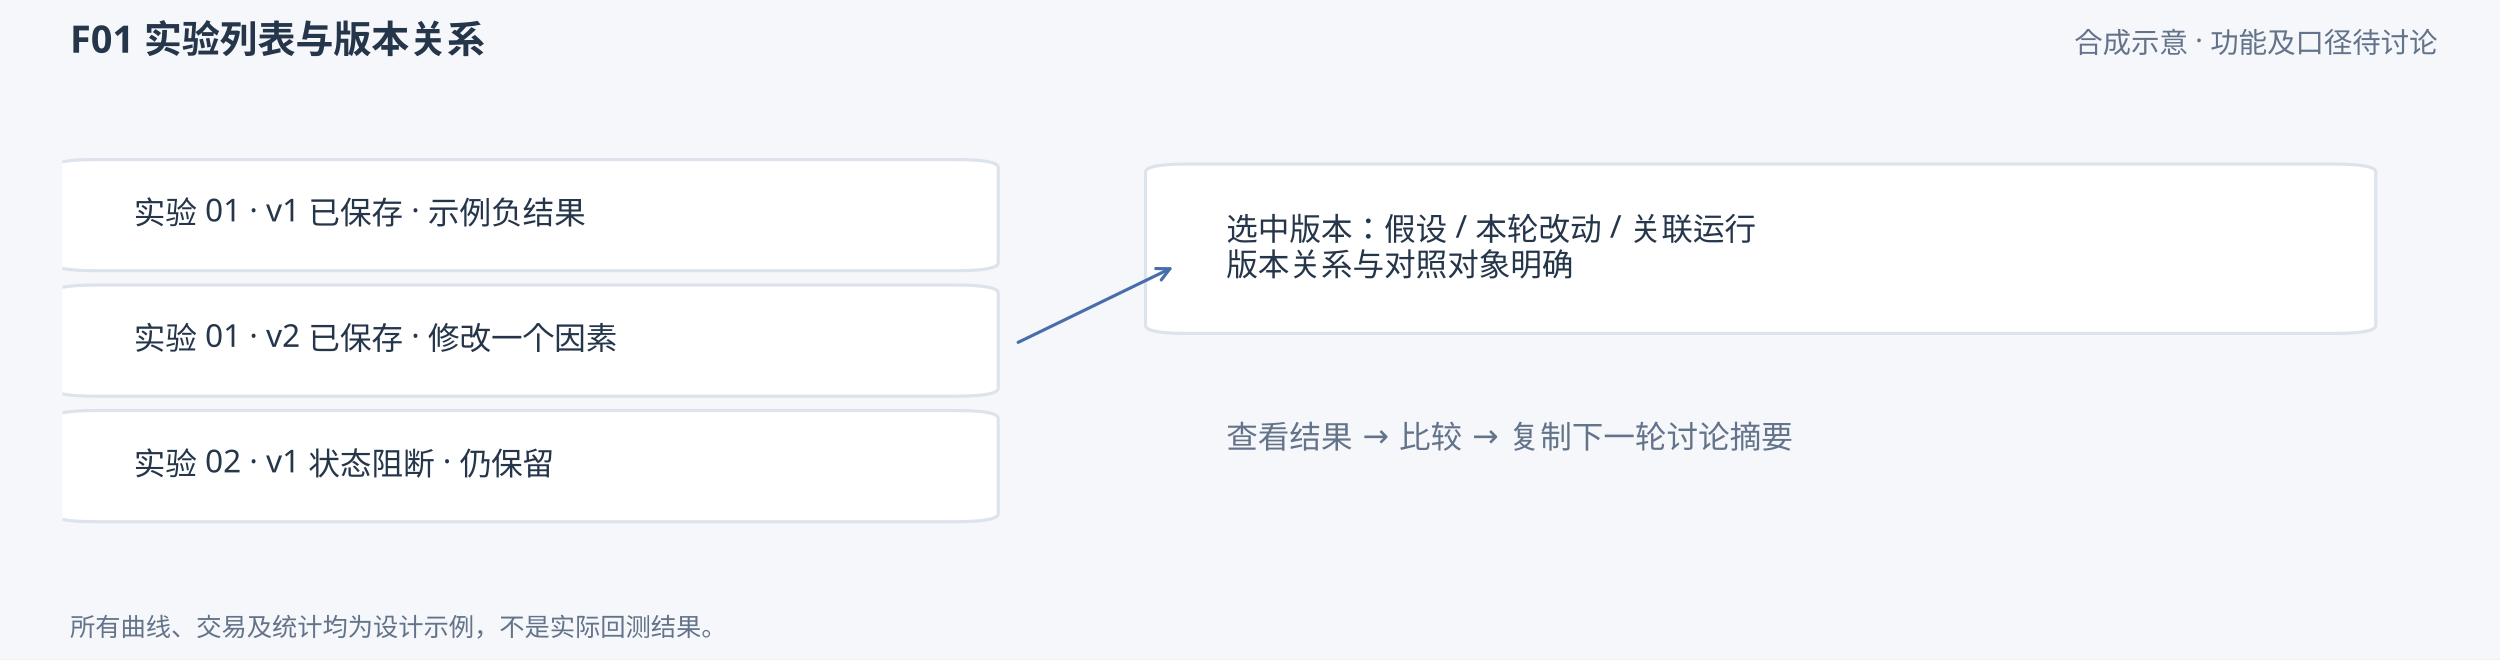
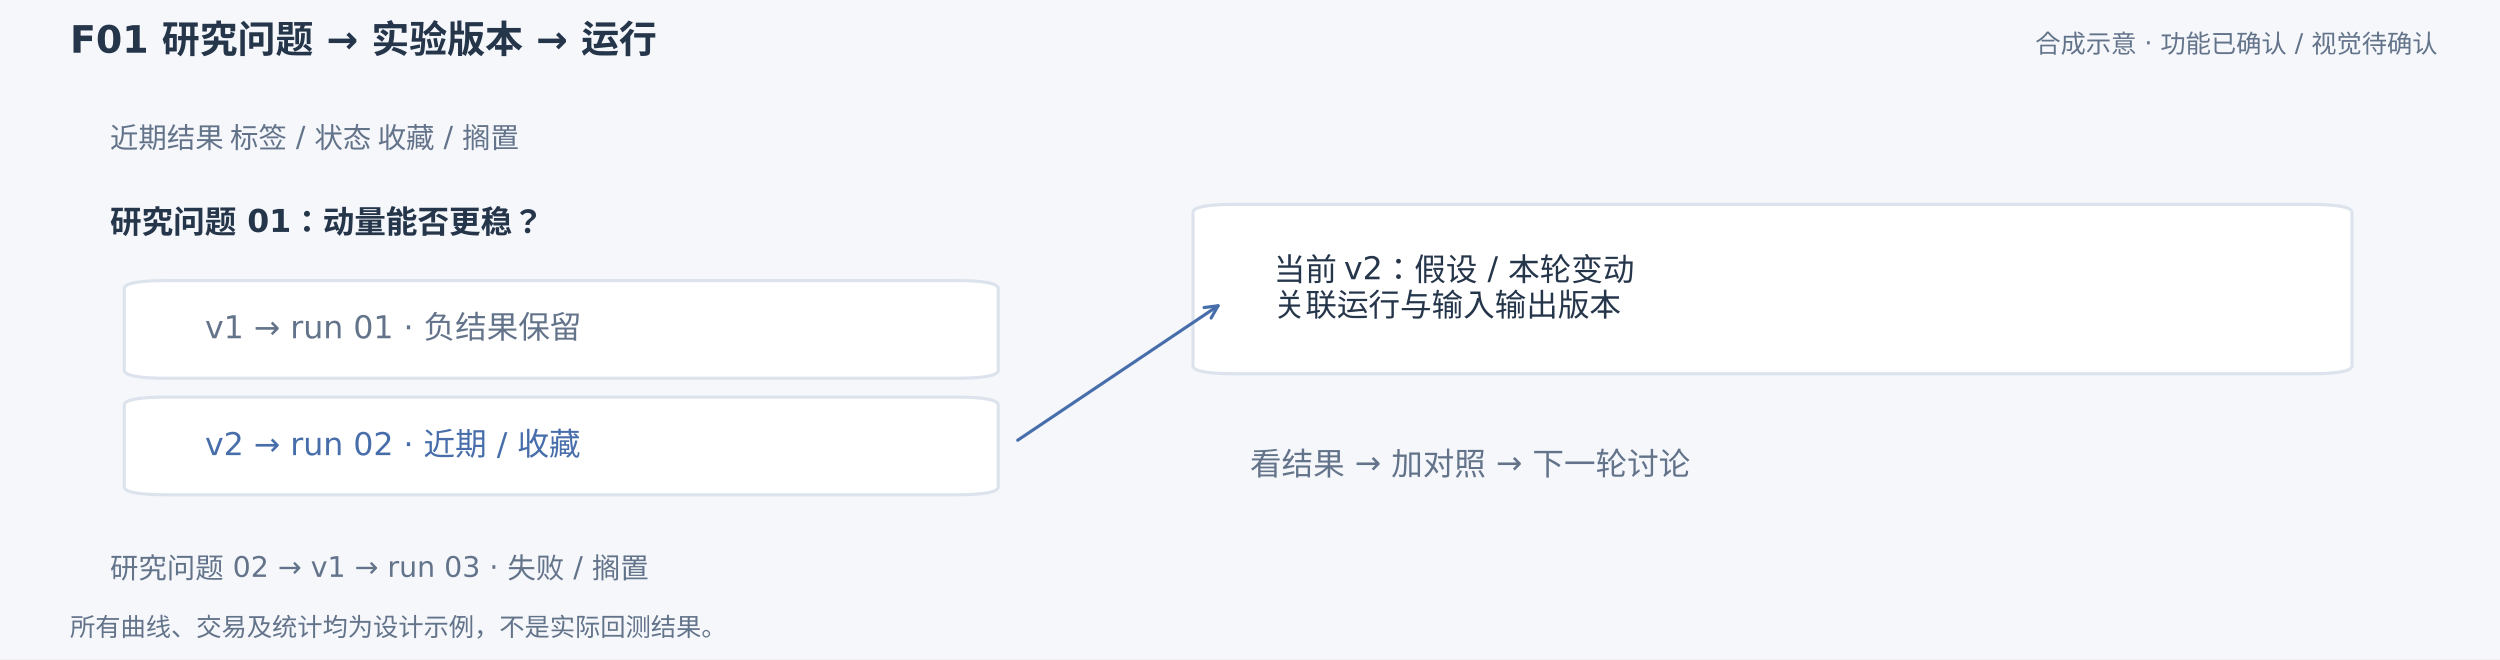
<svg xmlns="http://www.w3.org/2000/svg" width="792pt" height="208.8pt" viewBox="0 0 792 208.8" version="1.1">
  <defs>
    <style type="text/css">*{stroke-linejoin: round; stroke-linecap: butt}</style>
  </defs>
  <g id="figure_1">
    <g id="patch_1">
      <path d="M 0 208.8 L 792 208.8 L 792 0 L 0 0 z " style="fill: #f5f7fb" />
    </g>
    <g id="axes_1">
      <g id="patch_2">
-         <path d="M 30.334 85.758 L 302.702 85.758 Q 316.246 85.758 316.246 83.203 L 316.246 53.102 Q 316.246 50.546 302.702 50.546 L 30.334 50.546 Q 16.79 50.546 16.79 53.102 L 16.79 83.203 Q 16.79 85.758 30.334 85.758 z " clip-path="url(#pb57e2a84bd)" style="fill: #ffffff; stroke: #dce3ed; stroke-linejoin: miter" />
+         <path d="M 52.906 119.834 L 302.702 119.834 Q 316.246 119.834 316.246 117.279 L 316.246 91.438 Q 316.246 88.882 302.702 88.882 L 52.906 88.882 Q 39.362 88.882 39.362 91.438 L 39.362 117.279 Q 39.362 119.834 52.906 119.834 z " clip-path="url(#pb57e2a84bd)" style="fill: #ffffff; stroke: #dce3ed; stroke-linejoin: miter" />
      </g>
      <g id="patch_3">
-         <path d="M 30.334 125.514 L 302.702 125.514 Q 316.246 125.514 316.246 122.958 L 316.246 92.858 Q 316.246 90.302 302.702 90.302 L 30.334 90.302 Q 16.79 90.302 16.79 92.858 L 16.79 122.958 Q 16.79 125.514 30.334 125.514 z " clip-path="url(#pb57e2a84bd)" style="fill: #ffffff; stroke: #dce3ed; stroke-linejoin: miter" />
+         <path d="M 52.906 156.75 L 302.702 156.75 Q 316.246 156.75 316.246 154.195 L 316.246 128.354 Q 316.246 125.798 302.702 125.798 L 52.906 125.798 Q 39.362 125.798 39.362 128.354 L 39.362 154.195 Q 39.362 156.75 52.906 156.75 z " clip-path="url(#pb57e2a84bd)" style="fill: #ffffff; stroke: #dce3ed; stroke-linejoin: miter" />
      </g>
      <g id="patch_4">
-         <path d="M 30.334 165.269 L 302.702 165.269 Q 316.246 165.269 316.246 162.714 L 316.246 132.613 Q 316.246 130.057 302.702 130.057 L 30.334 130.057 Q 16.79 130.057 16.79 132.613 L 16.79 162.714 Q 16.79 165.269 30.334 165.269 z " clip-path="url(#pb57e2a84bd)" style="fill: #ffffff; stroke: #dce3ed; stroke-linejoin: miter" />
+         <path d="M 391.486 118.415 L 731.57 118.415 Q 745.114 118.415 745.114 115.859 L 745.114 67.3 Q 745.114 64.745 731.57 64.745 L 391.486 64.745 Q 377.942 64.745 377.942 67.3 L 377.942 115.859 Q 377.942 118.415 391.486 118.415 z " clip-path="url(#pb57e2a84bd)" style="fill: #ffffff; stroke: #dce3ed; stroke-linejoin: miter" />
+       </g>
+       <g id="text_1">
+         <text style="fill: #63738a; font: 9px 'Hiragino Sans GB', 'DejaVu Sans'; text-anchor: start" x="34.848" y="46.855" transform="rotate(-0 34.848 46.85472)">近期结果     标签 / 状态     收藏 / 搁置</text>
+       </g>
+       <g id="text_2">
+         <text style="fill: #25354a; font: 700 10px 'Hiragino Sans GB', 'DejaVu Sans'; text-anchor: start" x="34.848" y="73.832" transform="rotate(-0 34.848 73.83168)">研究问题 01：动量能否更稳？</text>
+       </g>
+       <g id="text_3">
+         <text style="fill: #63738a; font: 10px 'Hiragino Sans GB', 'DejaVu Sans'; text-anchor: start" x="64.944" y="107.168" transform="rotate(-0 64.944 107.1676)">v1 → run 01 · 负结果保留</text>
+       </g>
+       <g id="text_4">
+         <text style="fill: #476eaa; font: 10px 'Hiragino Sans GB', 'DejaVu Sans'; text-anchor: start" x="64.944" y="144.194" transform="rotate(-0 64.944 144.1936)">v2 → run 02 · 近期 / 收藏</text>
+       </g>
+       <g id="text_5">
+         <text style="fill: #63738a; font: 9px 'Hiragino Sans GB', 'DejaVu Sans'; text-anchor: start" x="34.848" y="183.159" transform="rotate(-0 34.848 183.1594)">研究问题 02 → v1 → run 03 · 失败 / 搁置</text>
+       </g>
+       <g id="text_6">
+         <text style="fill: #25354a; font: 10px 'Hiragino Sans GB', 'DejaVu Sans'" transform="translate(403.524 88.92859)">当前 v2：假设 / 本轮变动</text>
+         <text style="fill: #25354a; font: 10px 'Hiragino Sans GB', 'DejaVu Sans'" transform="translate(403.524 100.1605)">关联运行与输入输出版本</text>
      </g>
      <g id="patch_5">
-         <path d="M 376.438 105.636 L 739.094 105.636 Q 752.638 105.636 752.638 103.08 L 752.638 54.522 Q 752.638 51.966 739.094 51.966 L 376.438 51.966 Q 362.894 51.966 362.894 54.522 L 362.894 103.08 Q 362.894 105.636 376.438 105.636 z " clip-path="url(#pb57e2a84bd)" style="fill: #ffffff; stroke: #dce3ed; stroke-linejoin: miter" />
+         <path d="M 322.417 139.452 Q 354.618 117.847 385.89 96.864 " style="fill: none; stroke: #476eaa; stroke-linecap: round" />
+         <path d="M 381.455 97.432 L 385.89 96.864 L 383.683 100.754 " style="fill: none; stroke: #476eaa; stroke-linecap: round" />
      </g>
-       <g id="text_1">
-         <text style="font-size: 10px; font-family: 'Hiragino Sans GB'; text-anchor: start; fill: #25354a" x="42.372" y="70.962" transform="rotate(-0 42.372 70.9617)">实验 01 · v1     已保存 · 示例负结果</text>
-       </g>
-       <g id="text_2">
-         <text style="font-size: 10px; font-family: 'Hiragino Sans GB'; text-anchor: start; fill: #25354a" x="42.372" y="110.717" transform="rotate(-0 42.372 110.7172)">实验 01 · v2     已保存 · 修改一个因素</text>
-       </g>
-       <g id="text_3">
-         <text style="font-size: 10px; font-family: 'Hiragino Sans GB'; text-anchor: start; fill: #25354a" x="42.372" y="150.473" transform="rotate(-0 42.372 150.4727)">实验 02 · v1     状态阻断 · 仍保留</text>
-       </g>
-       <g id="text_4">
-         <text style="font-size: 10px; font-family: 'Hiragino Sans GB'; fill: #25354a" transform="translate(388.476 76.15003)">选中版本：假设 / 本轮改动 / 关联运行</text>
-         <text style="font-size: 10px; font-family: 'Hiragino Sans GB'; fill: #25354a" transform="translate(388.476 87.3819)">版本关系与对照对象明确</text>
-       </g>
-       <g id="patch_6">
-         <path d="M 322.557 108.456 Q 347.094 96.549 370.624 85.131 " style="fill: none; stroke: #476eaa; stroke-linecap: round" />
-         <path d="M 366.153 85.078 L 370.624 85.131 L 367.899 88.677 " style="fill: none; stroke: #476eaa; stroke-linecap: round" />
-       </g>
-       <g id="text_5">
-         <text style="font-size: 10px; font-family: 'Hiragino Sans GB'; text-anchor: start; fill: #63738a" x="388.476" y="141.984" transform="rotate(-0 388.476 141.984)">查看结果 → 比较 → 复制下一轮讨论摘要</text>
+       <g id="text_7">
+         <text style="fill: #63738a; font: 10px 'Hiragino Sans GB', 'DejaVu Sans'; text-anchor: start" x="396" y="150.503" transform="rotate(-0 396 150.503)">看结果 → 加对照 → 下一轮讨论</text>
      </g>
    </g>
-     <g id="text_6">
-       <text style="font-weight: 700; font-size: 12px; font-family: 'Hiragino Sans GB'; text-anchor: start; fill: #25354a" x="22.176" y="16.704" transform="rotate(-0 22.176 16.704)">F01  实验列表与版本关系</text>
+     <g id="text_8">
+       <text style="fill: #25354a; font: 700 12px 'Hiragino Sans GB', 'DejaVu Sans'; text-anchor: start" x="22.176" y="16.704" transform="rotate(-0 22.176 16.704)">F01  研究问题 → 实验版本 → 运行</text>
    </g>
-     <g id="text_7">
-       <text style="font-size: 9px; font-family: 'Hiragino Sans GB'; text-anchor: end; fill: #63738a" x="772.2" y="16.704" transform="rotate(-0 772.2 16.704)">合成示意 · 功能及口径待讨论</text>
+     <g id="text_9">
+       <text style="fill: #63738a; font: 8px 'Hiragino Sans GB', 'DejaVu Sans'; text-anchor: end" x="772.2" y="16.704" transform="rotate(-0 772.2 16.704)">合成示意 · 功能已确认 / 视觉待确认</text>
    </g>
-     <g id="text_8">
-       <text style="font-size: 8px; font-family: 'Hiragino Sans GB'; text-anchor: start; fill: #63738a" x="22.176" y="201.492" transform="rotate(-0 22.176 201.492)">所有曲线、交易及统计均为设计示例，不是实际回测结果。</text>
+     <g id="text_10">
+       <text style="fill: #63738a; font: 8px 'Hiragino Sans GB', 'DejaVu Sans'; text-anchor: start" x="22.176" y="201.492" transform="rotate(-0 22.176 201.492)">所有曲线、交易及统计均为设计示例，不是实际回测结果。</text>
    </g>
  </g>
  <defs>
    <clipPath id="pb57e2a84bd">
      <rect x="19.8" y="35.496" width="752.4" height="141.984" />
    </clipPath>
  </defs>
</svg>
